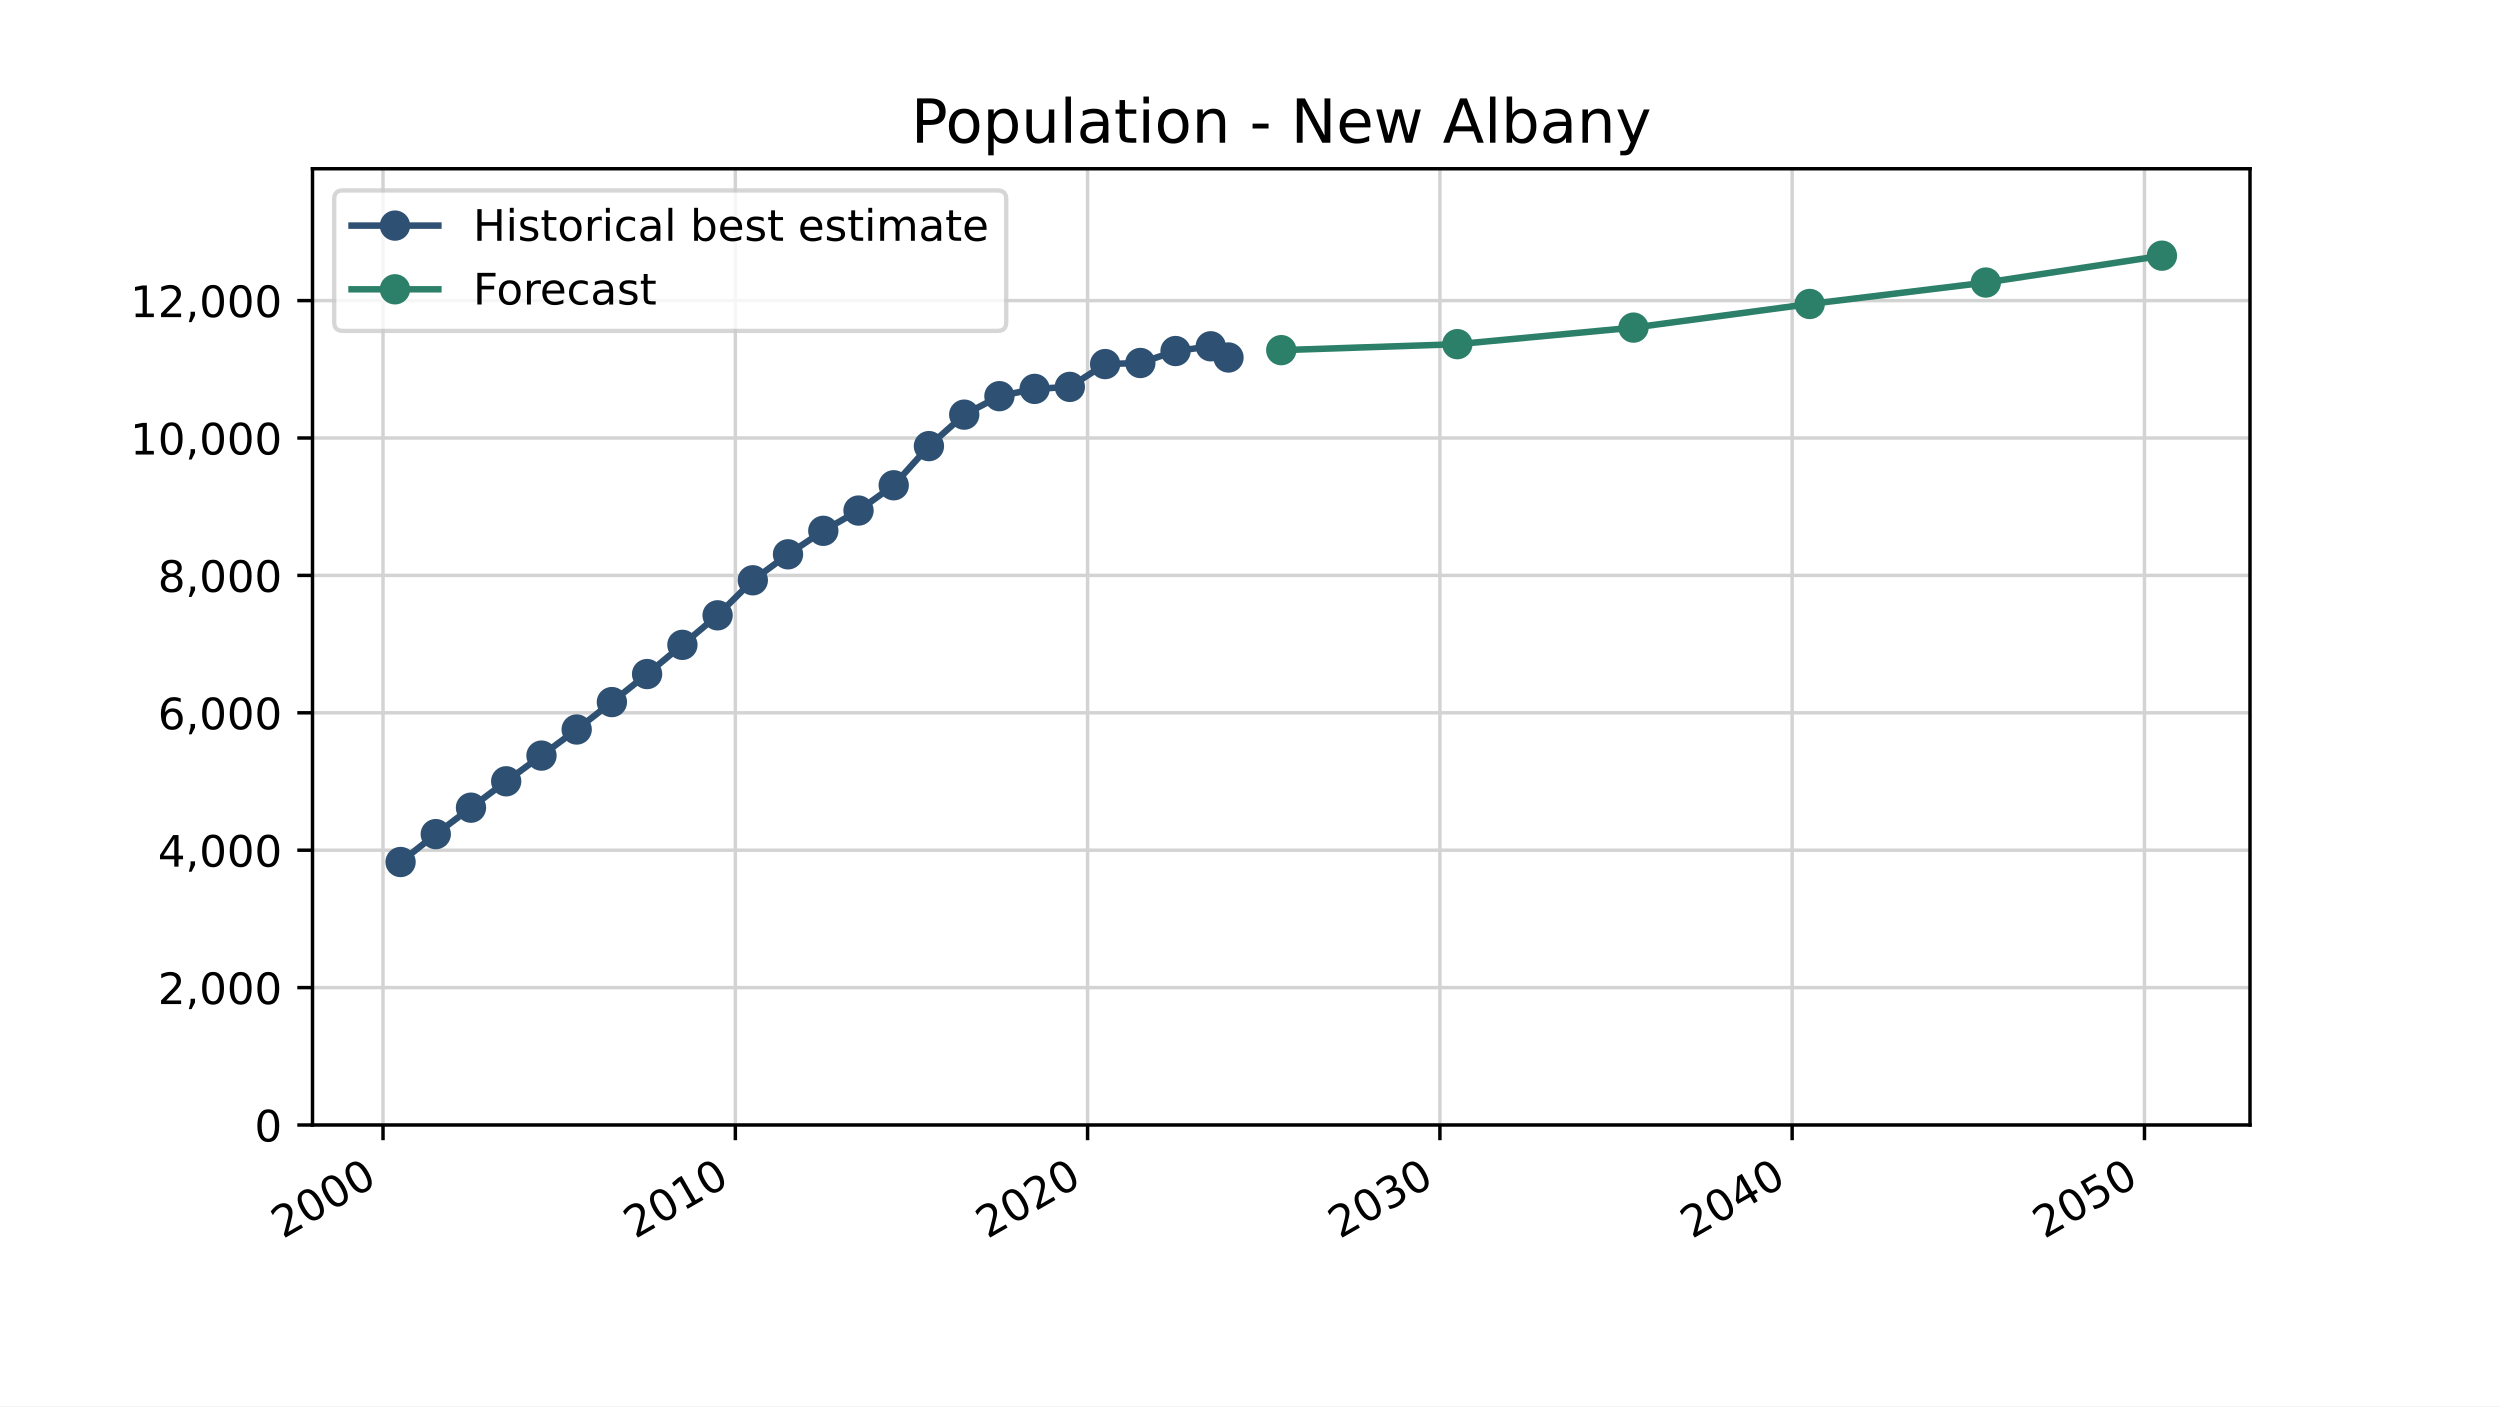
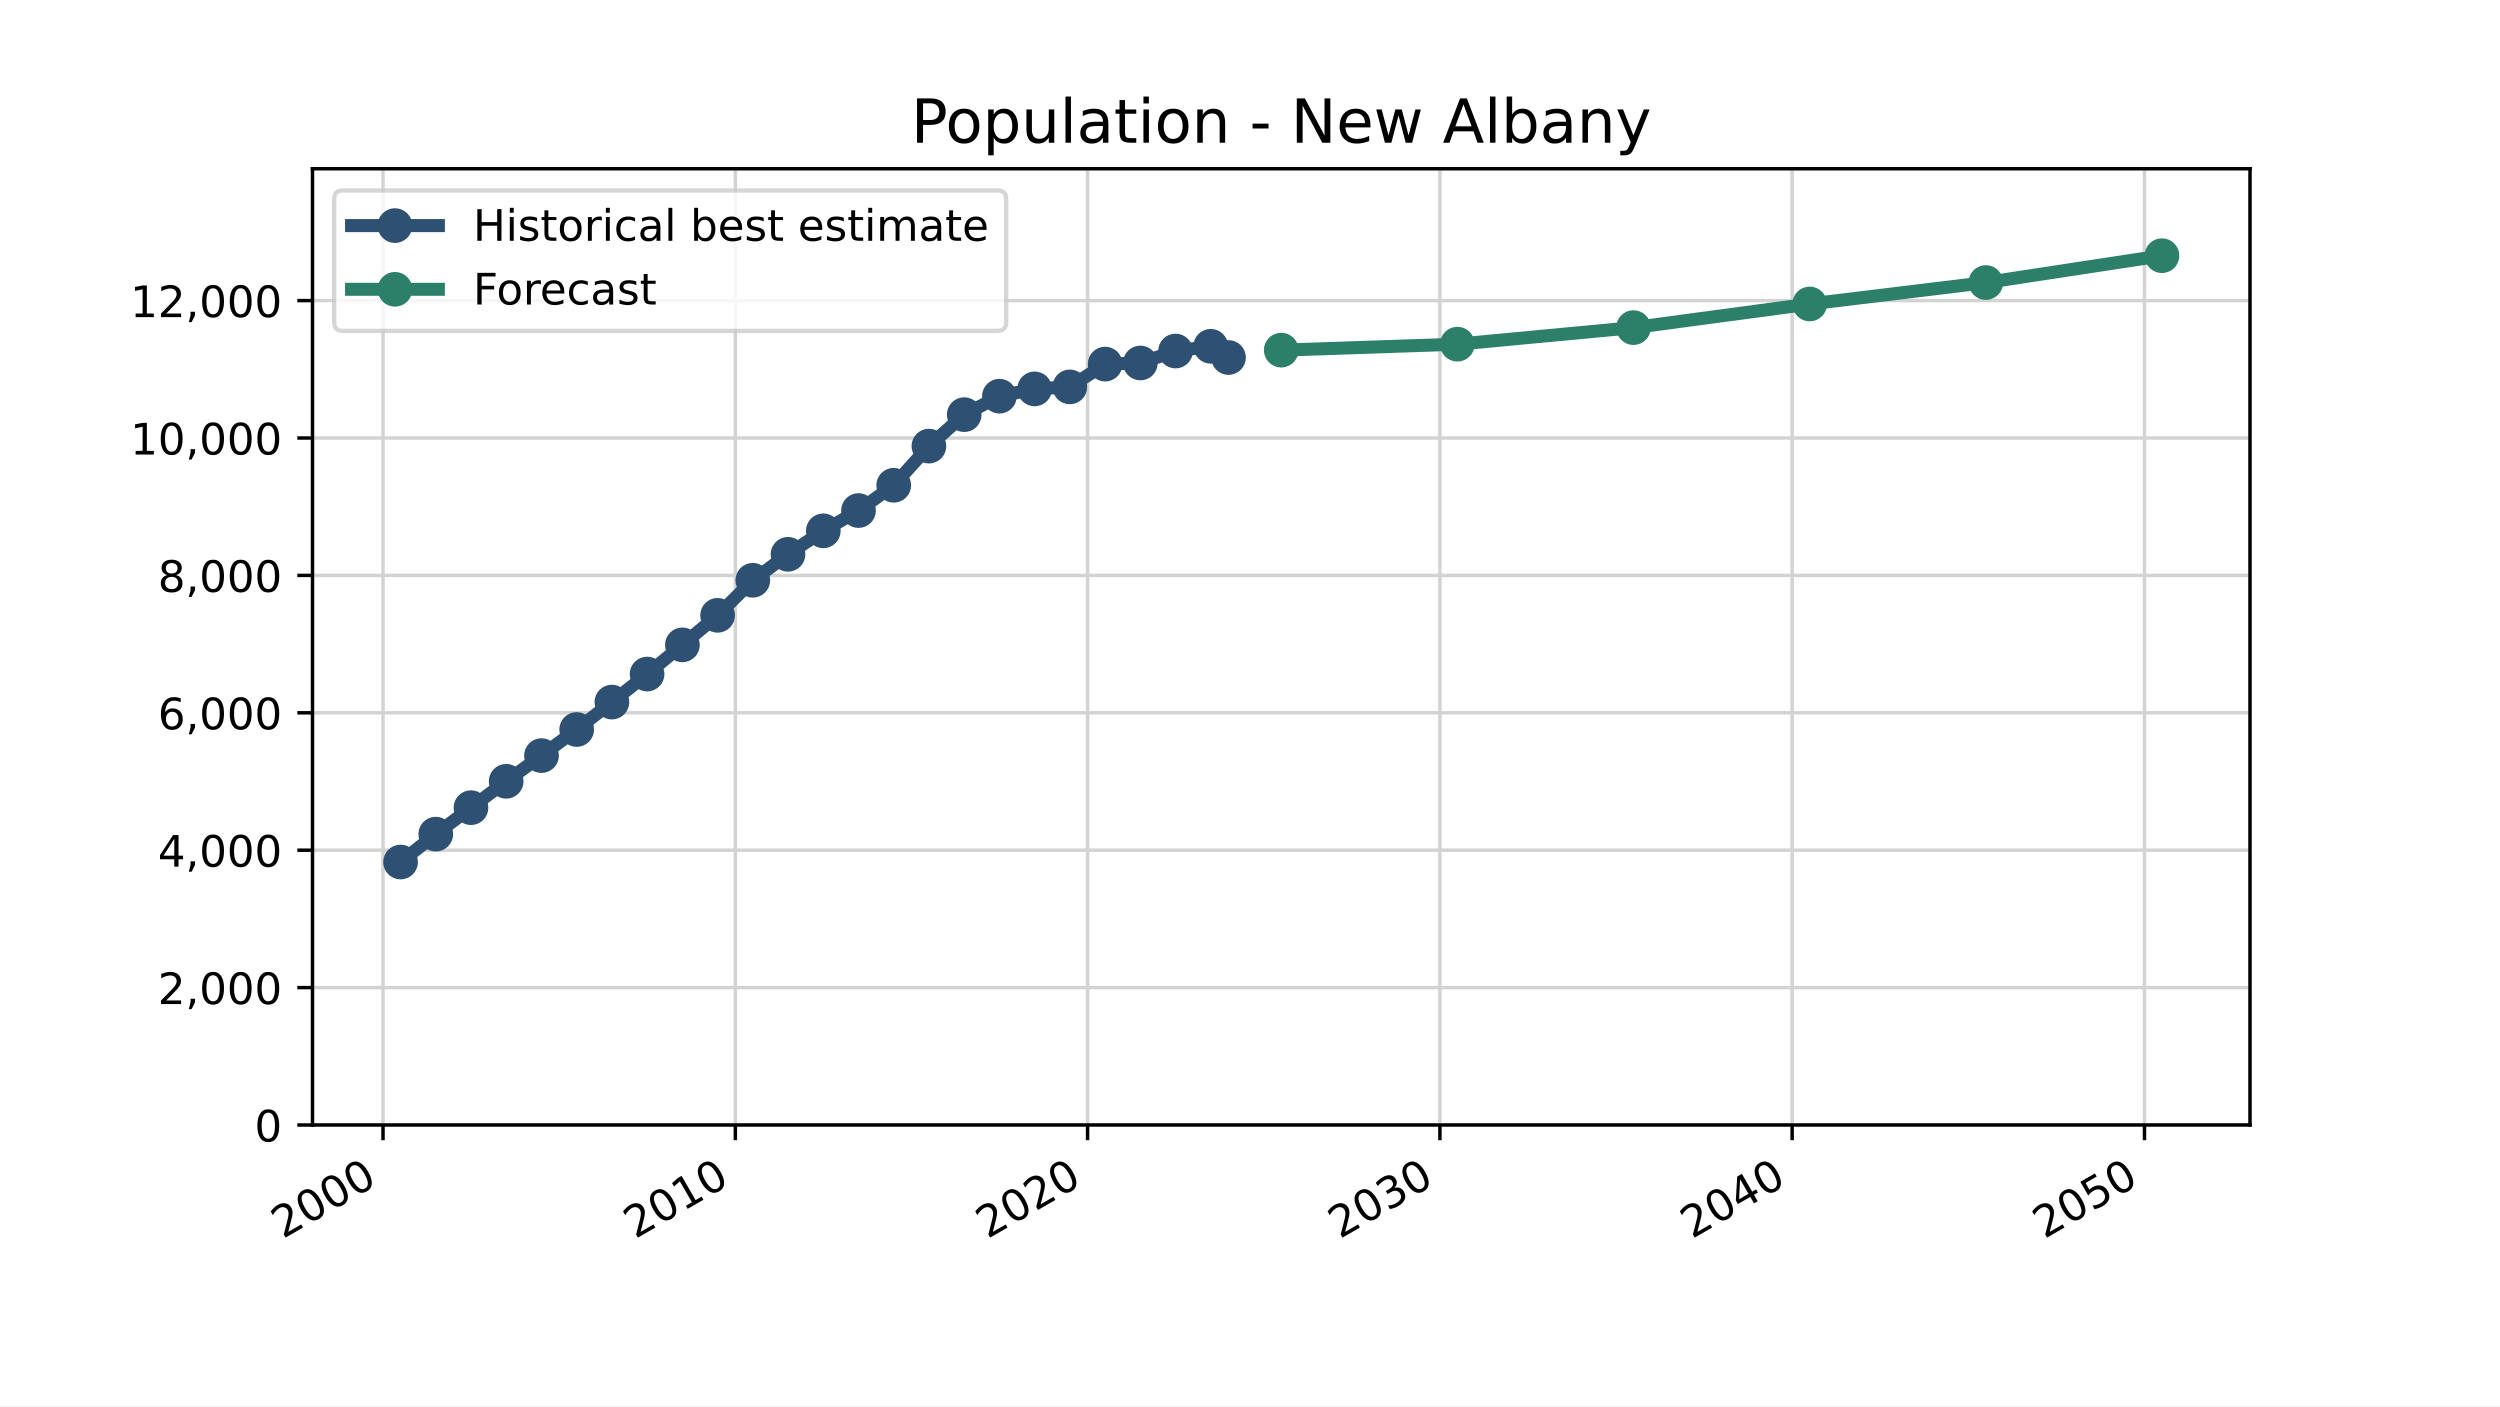
<svg xmlns="http://www.w3.org/2000/svg" xmlns:xlink="http://www.w3.org/1999/xlink" width="576pt" height="324pt" viewBox="0 0 576 324" version="1.1">
  <defs>
    <style type="text/css">*{stroke-linejoin: round; stroke-linecap: butt}</style>
  </defs>
  <g id="figure_1">
    <g id="patch_1">
      <path d="M 0 324  L 576 324  L 576 0  L 0 0  z " style="fill: #ffffff" />
    </g>
    <g id="axes_1">
      <g id="patch_2">
        <path d="M 72 259.2  L 518.4 259.2  L 518.4 38.88  L 72 38.88  z " style="fill: #ffffff" />
      </g>
      <g id="matplotlib.axis_1">
        <g id="xtick_1">
          <g id="line2d_1">
-             <path d="M 88.247 259.2  L 88.247 38.88  " clip-path="url(#p53f3b2ffdb)" style="fill: none; stroke: #d3d3d3; stroke-width: 0.8; stroke-linecap: square" />
+             <path d="M 88.247 259.2  L 88.247 38.88  " clip-path="url(#p35e2976c39)" style="fill: none; stroke: #d3d3d3; stroke-width: 0.8; stroke-linecap: square" />
          </g>
          <g id="line2d_2">
            <defs>
-               <path id="mc506cf284b" d="M 0 0  L 0 3.5  " style="stroke: #000000; stroke-width: 0.8" />
+               <path id="mdb3923090a" d="M 0 0  L 0 3.5  " style="stroke: #000000; stroke-width: 0.8" />
            </defs>
            <g>
-               <use xlink:href="#mc506cf284b" x="88.247" y="259.2" style="stroke: #000000; stroke-width: 0.8" />
+               <use xlink:href="#mdb3923090a" x="88.247" y="259.2" style="stroke: #000000; stroke-width: 0.8" />
            </g>
          </g>
          <g id="text_1">
            <g transform="translate(65.16631 285.5054) rotate(-30) scale(0.1 -0.1)">
              <defs>
                <path id="DejaVuSans-32" d="M 1228 531  L 3431 531  L 3431 0  L 469 0  L 469 531  Q 828 903 1448 1529  Q 2069 2156 2228 2338  Q 2531 2678 2651 2914  Q 2772 3150 2772 3378  Q 2772 3750 2511 3984  Q 2250 4219 1831 4219  Q 1534 4219 1204 4116  Q 875 4013 500 3803  L 500 4441  Q 881 4594 1212 4672  Q 1544 4750 1819 4750  Q 2544 4750 2975 4387  Q 3406 4025 3406 3419  Q 3406 3131 3298 2873  Q 3191 2616 2906 2266  Q 2828 2175 2409 1742  Q 1991 1309 1228 531  z " transform="scale(0.015625)" />
                <path id="DejaVuSans-30" d="M 2034 4250  Q 1547 4250 1301 3770  Q 1056 3291 1056 2328  Q 1056 1369 1301 889  Q 1547 409 2034 409  Q 2525 409 2770 889  Q 3016 1369 3016 2328  Q 3016 3291 2770 3770  Q 2525 4250 2034 4250  z M 2034 4750  Q 2819 4750 3233 4129  Q 3647 3509 3647 2328  Q 3647 1150 3233 529  Q 2819 -91 2034 -91  Q 1250 -91 836 529  Q 422 1150 422 2328  Q 422 3509 836 4129  Q 1250 4750 2034 4750  z " transform="scale(0.015625)" />
              </defs>
              <use xlink:href="#DejaVuSans-32" />
              <use xlink:href="#DejaVuSans-30" x="63.623" />
              <use xlink:href="#DejaVuSans-30" x="127.246" />
              <use xlink:href="#DejaVuSans-30" x="190.869" />
            </g>
          </g>
        </g>
        <g id="xtick_2">
          <g id="line2d_3">
-             <path d="M 169.423 259.2  L 169.423 38.88  " clip-path="url(#p53f3b2ffdb)" style="fill: none; stroke: #d3d3d3; stroke-width: 0.8; stroke-linecap: square" />
+             <path d="M 169.423 259.2  L 169.423 38.88  " clip-path="url(#p35e2976c39)" style="fill: none; stroke: #d3d3d3; stroke-width: 0.8; stroke-linecap: square" />
          </g>
          <g id="line2d_4">
            <g>
-               <use xlink:href="#mc506cf284b" x="169.423" y="259.2" style="stroke: #000000; stroke-width: 0.8" />
+               <use xlink:href="#mdb3923090a" x="169.423" y="259.2" style="stroke: #000000; stroke-width: 0.8" />
            </g>
          </g>
          <g id="text_2">
            <g transform="translate(146.3433 285.5054) rotate(-30) scale(0.1 -0.1)">
              <defs>
                <path id="DejaVuSans-31" d="M 794 531  L 1825 531  L 1825 4091  L 703 3866  L 703 4441  L 1819 4666  L 2450 4666  L 2450 531  L 3481 531  L 3481 0  L 794 0  L 794 531  z " transform="scale(0.015625)" />
              </defs>
              <use xlink:href="#DejaVuSans-32" />
              <use xlink:href="#DejaVuSans-30" x="63.623" />
              <use xlink:href="#DejaVuSans-31" x="127.246" />
              <use xlink:href="#DejaVuSans-30" x="190.869" />
            </g>
          </g>
        </g>
        <g id="xtick_3">
          <g id="line2d_5">
-             <path d="M 250.578 259.2  L 250.578 38.88  " clip-path="url(#p53f3b2ffdb)" style="fill: none; stroke: #d3d3d3; stroke-width: 0.8; stroke-linecap: square" />
+             <path d="M 250.578 259.2  L 250.578 38.88  " clip-path="url(#p35e2976c39)" style="fill: none; stroke: #d3d3d3; stroke-width: 0.8; stroke-linecap: square" />
          </g>
          <g id="line2d_6">
            <g>
-               <use xlink:href="#mc506cf284b" x="250.578" y="259.2" style="stroke: #000000; stroke-width: 0.8" />
+               <use xlink:href="#mdb3923090a" x="250.578" y="259.2" style="stroke: #000000; stroke-width: 0.8" />
            </g>
          </g>
          <g id="text_3">
            <g transform="translate(227.498 285.5054) rotate(-30) scale(0.1 -0.1)">
              <use xlink:href="#DejaVuSans-32" />
              <use xlink:href="#DejaVuSans-30" x="63.623" />
              <use xlink:href="#DejaVuSans-32" x="127.246" />
              <use xlink:href="#DejaVuSans-30" x="190.869" />
            </g>
          </g>
        </g>
        <g id="xtick_4">
          <g id="line2d_7">
-             <path d="M 331.755 259.2  L 331.755 38.88  " clip-path="url(#p53f3b2ffdb)" style="fill: none; stroke: #d3d3d3; stroke-width: 0.8; stroke-linecap: square" />
+             <path d="M 331.755 259.2  L 331.755 38.88  " clip-path="url(#p35e2976c39)" style="fill: none; stroke: #d3d3d3; stroke-width: 0.8; stroke-linecap: square" />
          </g>
          <g id="line2d_8">
            <g>
-               <use xlink:href="#mc506cf284b" x="331.755" y="259.2" style="stroke: #000000; stroke-width: 0.8" />
+               <use xlink:href="#mdb3923090a" x="331.755" y="259.2" style="stroke: #000000; stroke-width: 0.8" />
            </g>
          </g>
          <g id="text_4">
            <g transform="translate(308.675 285.5054) rotate(-30) scale(0.1 -0.1)">
              <defs>
                <path id="DejaVuSans-33" d="M 2597 2516  Q 3050 2419 3304 2112  Q 3559 1806 3559 1356  Q 3559 666 3084 287  Q 2609 -91 1734 -91  Q 1441 -91 1130 -33  Q 819 25 488 141  L 488 750  Q 750 597 1062 519  Q 1375 441 1716 441  Q 2309 441 2620 675  Q 2931 909 2931 1356  Q 2931 1769 2642 2001  Q 2353 2234 1838 2234  L 1294 2234  L 1294 2753  L 1863 2753  Q 2328 2753 2575 2939  Q 2822 3125 2822 3475  Q 2822 3834 2567 4026  Q 2313 4219 1838 4219  Q 1578 4219 1281 4162  Q 984 4106 628 3988  L 628 4550  Q 988 4650 1302 4700  Q 1616 4750 1894 4750  Q 2613 4750 3031 4423  Q 3450 4097 3450 3541  Q 3450 3153 3228 2886  Q 3006 2619 2597 2516  z " transform="scale(0.015625)" />
              </defs>
              <use xlink:href="#DejaVuSans-32" />
              <use xlink:href="#DejaVuSans-30" x="63.623" />
              <use xlink:href="#DejaVuSans-33" x="127.246" />
              <use xlink:href="#DejaVuSans-30" x="190.869" />
            </g>
          </g>
        </g>
        <g id="xtick_5">
          <g id="line2d_9">
-             <path d="M 412.91 259.2  L 412.91 38.88  " clip-path="url(#p53f3b2ffdb)" style="fill: none; stroke: #d3d3d3; stroke-width: 0.8; stroke-linecap: square" />
+             <path d="M 412.91 259.2  L 412.91 38.88  " clip-path="url(#p35e2976c39)" style="fill: none; stroke: #d3d3d3; stroke-width: 0.8; stroke-linecap: square" />
          </g>
          <g id="line2d_10">
            <g>
-               <use xlink:href="#mc506cf284b" x="412.91" y="259.2" style="stroke: #000000; stroke-width: 0.8" />
+               <use xlink:href="#mdb3923090a" x="412.91" y="259.2" style="stroke: #000000; stroke-width: 0.8" />
            </g>
          </g>
          <g id="text_5">
            <g transform="translate(389.8297 285.5054) rotate(-30) scale(0.1 -0.1)">
              <defs>
                <path id="DejaVuSans-34" d="M 2419 4116  L 825 1625  L 2419 1625  L 2419 4116  z M 2253 4666  L 3047 4666  L 3047 1625  L 3713 1625  L 3713 1100  L 3047 1100  L 3047 0  L 2419 0  L 2419 1100  L 313 1100  L 313 1709  L 2253 4666  z " transform="scale(0.015625)" />
              </defs>
              <use xlink:href="#DejaVuSans-32" />
              <use xlink:href="#DejaVuSans-30" x="63.623" />
              <use xlink:href="#DejaVuSans-34" x="127.246" />
              <use xlink:href="#DejaVuSans-30" x="190.869" />
            </g>
          </g>
        </g>
        <g id="xtick_6">
          <g id="line2d_11">
-             <path d="M 494.087 259.2  L 494.087 38.88  " clip-path="url(#p53f3b2ffdb)" style="fill: none; stroke: #d3d3d3; stroke-width: 0.8; stroke-linecap: square" />
+             <path d="M 494.087 259.2  L 494.087 38.88  " clip-path="url(#p35e2976c39)" style="fill: none; stroke: #d3d3d3; stroke-width: 0.8; stroke-linecap: square" />
          </g>
          <g id="line2d_12">
            <g>
-               <use xlink:href="#mc506cf284b" x="494.087" y="259.2" style="stroke: #000000; stroke-width: 0.8" />
+               <use xlink:href="#mdb3923090a" x="494.087" y="259.2" style="stroke: #000000; stroke-width: 0.8" />
            </g>
          </g>
          <g id="text_6">
            <g transform="translate(471.0067 285.5054) rotate(-30) scale(0.1 -0.1)">
              <defs>
                <path id="DejaVuSans-35" d="M 691 4666  L 3169 4666  L 3169 4134  L 1269 4134  L 1269 2991  Q 1406 3038 1543 3061  Q 1681 3084 1819 3084  Q 2600 3084 3056 2656  Q 3513 2228 3513 1497  Q 3513 744 3044 326  Q 2575 -91 1722 -91  Q 1428 -91 1123 -41  Q 819 9 494 109  L 494 744  Q 775 591 1075 516  Q 1375 441 1709 441  Q 2250 441 2565 725  Q 2881 1009 2881 1497  Q 2881 1984 2565 2268  Q 2250 2553 1709 2553  Q 1456 2553 1204 2497  Q 953 2441 691 2322  L 691 4666  z " transform="scale(0.015625)" />
              </defs>
              <use xlink:href="#DejaVuSans-32" />
              <use xlink:href="#DejaVuSans-30" x="63.623" />
              <use xlink:href="#DejaVuSans-35" x="127.246" />
              <use xlink:href="#DejaVuSans-30" x="190.869" />
            </g>
          </g>
        </g>
      </g>
      <g id="matplotlib.axis_2">
        <g id="ytick_1">
          <g id="line2d_13">
-             <path d="M 72 259.2  L 518.4 259.2  " clip-path="url(#p53f3b2ffdb)" style="fill: none; stroke: #d3d3d3; stroke-width: 0.8; stroke-linecap: square" />
+             <path d="M 72 259.2  L 518.4 259.2  " clip-path="url(#p35e2976c39)" style="fill: none; stroke: #d3d3d3; stroke-width: 0.8; stroke-linecap: square" />
          </g>
          <g id="line2d_14">
            <defs>
-               <path id="m47cd08cbf1" d="M 0 0  L -3.5 0  " style="stroke: #000000; stroke-width: 0.8" />
+               <path id="mef801ea06e" d="M 0 0  L -3.5 0  " style="stroke: #000000; stroke-width: 0.8" />
            </defs>
            <g>
-               <use xlink:href="#m47cd08cbf1" x="72" y="259.2" style="stroke: #000000; stroke-width: 0.8" />
+               <use xlink:href="#mef801ea06e" x="72" y="259.2" style="stroke: #000000; stroke-width: 0.8" />
            </g>
          </g>
          <g id="text_7">
            <g transform="translate(58.6375 262.9992) scale(0.1 -0.1)">
              <use xlink:href="#DejaVuSans-30" />
            </g>
          </g>
        </g>
        <g id="ytick_2">
          <g id="line2d_15">
-             <path d="M 72 227.543  L 518.4 227.543  " clip-path="url(#p53f3b2ffdb)" style="fill: none; stroke: #d3d3d3; stroke-width: 0.8; stroke-linecap: square" />
+             <path d="M 72 227.543  L 518.4 227.543  " clip-path="url(#p35e2976c39)" style="fill: none; stroke: #d3d3d3; stroke-width: 0.8; stroke-linecap: square" />
          </g>
          <g id="line2d_16">
            <g>
-               <use xlink:href="#m47cd08cbf1" x="72" y="227.543" style="stroke: #000000; stroke-width: 0.8" />
+               <use xlink:href="#mef801ea06e" x="72" y="227.543" style="stroke: #000000; stroke-width: 0.8" />
            </g>
          </g>
          <g id="text_8">
            <g transform="translate(36.37188 231.3427) scale(0.1 -0.1)">
              <defs>
                <path id="DejaVuSans-2c" d="M 750 794  L 1409 794  L 1409 256  L 897 -744  L 494 -744  L 750 256  L 750 794  z " transform="scale(0.015625)" />
              </defs>
              <use xlink:href="#DejaVuSans-32" />
              <use xlink:href="#DejaVuSans-2c" x="63.623" />
              <use xlink:href="#DejaVuSans-30" x="95.41" />
              <use xlink:href="#DejaVuSans-30" x="159.033" />
              <use xlink:href="#DejaVuSans-30" x="222.656" />
            </g>
          </g>
        </g>
        <g id="ytick_3">
          <g id="line2d_17">
-             <path d="M 72 195.887  L 518.4 195.887  " clip-path="url(#p53f3b2ffdb)" style="fill: none; stroke: #d3d3d3; stroke-width: 0.8; stroke-linecap: square" />
+             <path d="M 72 195.887  L 518.4 195.887  " clip-path="url(#p35e2976c39)" style="fill: none; stroke: #d3d3d3; stroke-width: 0.8; stroke-linecap: square" />
          </g>
          <g id="line2d_18">
            <g>
-               <use xlink:href="#m47cd08cbf1" x="72" y="195.887" style="stroke: #000000; stroke-width: 0.8" />
+               <use xlink:href="#mef801ea06e" x="72" y="195.887" style="stroke: #000000; stroke-width: 0.8" />
            </g>
          </g>
          <g id="text_9">
            <g transform="translate(36.37188 199.6861) scale(0.1 -0.1)">
              <use xlink:href="#DejaVuSans-34" />
              <use xlink:href="#DejaVuSans-2c" x="63.623" />
              <use xlink:href="#DejaVuSans-30" x="95.41" />
              <use xlink:href="#DejaVuSans-30" x="159.033" />
              <use xlink:href="#DejaVuSans-30" x="222.656" />
            </g>
          </g>
        </g>
        <g id="ytick_4">
          <g id="line2d_19">
-             <path d="M 72 164.23  L 518.4 164.23  " clip-path="url(#p53f3b2ffdb)" style="fill: none; stroke: #d3d3d3; stroke-width: 0.8; stroke-linecap: square" />
+             <path d="M 72 164.23  L 518.4 164.23  " clip-path="url(#p35e2976c39)" style="fill: none; stroke: #d3d3d3; stroke-width: 0.8; stroke-linecap: square" />
          </g>
          <g id="line2d_20">
            <g>
-               <use xlink:href="#m47cd08cbf1" x="72" y="164.23" style="stroke: #000000; stroke-width: 0.8" />
+               <use xlink:href="#mef801ea06e" x="72" y="164.23" style="stroke: #000000; stroke-width: 0.8" />
            </g>
          </g>
          <g id="text_10">
            <g transform="translate(36.37188 168.0296) scale(0.1 -0.1)">
              <defs>
                <path id="DejaVuSans-36" d="M 2113 2584  Q 1688 2584 1439 2293  Q 1191 2003 1191 1497  Q 1191 994 1439 701  Q 1688 409 2113 409  Q 2538 409 2786 701  Q 3034 994 3034 1497  Q 3034 2003 2786 2293  Q 2538 2584 2113 2584  z M 3366 4563  L 3366 3988  Q 3128 4100 2886 4159  Q 2644 4219 2406 4219  Q 1781 4219 1451 3797  Q 1122 3375 1075 2522  Q 1259 2794 1537 2939  Q 1816 3084 2150 3084  Q 2853 3084 3261 2657  Q 3669 2231 3669 1497  Q 3669 778 3244 343  Q 2819 -91 2113 -91  Q 1303 -91 875 529  Q 447 1150 447 2328  Q 447 3434 972 4092  Q 1497 4750 2381 4750  Q 2619 4750 2861 4703  Q 3103 4656 3366 4563  z " transform="scale(0.015625)" />
              </defs>
              <use xlink:href="#DejaVuSans-36" />
              <use xlink:href="#DejaVuSans-2c" x="63.623" />
              <use xlink:href="#DejaVuSans-30" x="95.41" />
              <use xlink:href="#DejaVuSans-30" x="159.033" />
              <use xlink:href="#DejaVuSans-30" x="222.656" />
            </g>
          </g>
        </g>
        <g id="ytick_5">
          <g id="line2d_21">
-             <path d="M 72 132.574  L 518.4 132.574  " clip-path="url(#p53f3b2ffdb)" style="fill: none; stroke: #d3d3d3; stroke-width: 0.8; stroke-linecap: square" />
+             <path d="M 72 132.574  L 518.4 132.574  " clip-path="url(#p35e2976c39)" style="fill: none; stroke: #d3d3d3; stroke-width: 0.8; stroke-linecap: square" />
          </g>
          <g id="line2d_22">
            <g>
-               <use xlink:href="#m47cd08cbf1" x="72" y="132.574" style="stroke: #000000; stroke-width: 0.8" />
+               <use xlink:href="#mef801ea06e" x="72" y="132.574" style="stroke: #000000; stroke-width: 0.8" />
            </g>
          </g>
          <g id="text_11">
            <g transform="translate(36.37188 136.3731) scale(0.1 -0.1)">
              <defs>
                <path id="DejaVuSans-38" d="M 2034 2216  Q 1584 2216 1326 1975  Q 1069 1734 1069 1313  Q 1069 891 1326 650  Q 1584 409 2034 409  Q 2484 409 2743 651  Q 3003 894 3003 1313  Q 3003 1734 2745 1975  Q 2488 2216 2034 2216  z M 1403 2484  Q 997 2584 770 2862  Q 544 3141 544 3541  Q 544 4100 942 4425  Q 1341 4750 2034 4750  Q 2731 4750 3128 4425  Q 3525 4100 3525 3541  Q 3525 3141 3298 2862  Q 3072 2584 2669 2484  Q 3125 2378 3379 2068  Q 3634 1759 3634 1313  Q 3634 634 3220 271  Q 2806 -91 2034 -91  Q 1263 -91 848 271  Q 434 634 434 1313  Q 434 1759 690 2068  Q 947 2378 1403 2484  z M 1172 3481  Q 1172 3119 1398 2916  Q 1625 2713 2034 2713  Q 2441 2713 2670 2916  Q 2900 3119 2900 3481  Q 2900 3844 2670 4047  Q 2441 4250 2034 4250  Q 1625 4250 1398 4047  Q 1172 3844 1172 3481  z " transform="scale(0.015625)" />
              </defs>
              <use xlink:href="#DejaVuSans-38" />
              <use xlink:href="#DejaVuSans-2c" x="63.623" />
              <use xlink:href="#DejaVuSans-30" x="95.41" />
              <use xlink:href="#DejaVuSans-30" x="159.033" />
              <use xlink:href="#DejaVuSans-30" x="222.656" />
            </g>
          </g>
        </g>
        <g id="ytick_6">
          <g id="line2d_23">
-             <path d="M 72 100.917  L 518.4 100.917  " clip-path="url(#p53f3b2ffdb)" style="fill: none; stroke: #d3d3d3; stroke-width: 0.8; stroke-linecap: square" />
+             <path d="M 72 100.917  L 518.4 100.917  " clip-path="url(#p35e2976c39)" style="fill: none; stroke: #d3d3d3; stroke-width: 0.8; stroke-linecap: square" />
          </g>
          <g id="line2d_24">
            <g>
-               <use xlink:href="#m47cd08cbf1" x="72" y="100.917" style="stroke: #000000; stroke-width: 0.8" />
+               <use xlink:href="#mef801ea06e" x="72" y="100.917" style="stroke: #000000; stroke-width: 0.8" />
            </g>
          </g>
          <g id="text_12">
            <g transform="translate(30.00937 104.7165) scale(0.1 -0.1)">
              <use xlink:href="#DejaVuSans-31" />
              <use xlink:href="#DejaVuSans-30" x="63.623" />
              <use xlink:href="#DejaVuSans-2c" x="127.246" />
              <use xlink:href="#DejaVuSans-30" x="159.033" />
              <use xlink:href="#DejaVuSans-30" x="222.656" />
              <use xlink:href="#DejaVuSans-30" x="286.279" />
            </g>
          </g>
        </g>
        <g id="ytick_7">
          <g id="line2d_25">
-             <path d="M 72 69.261  L 518.4 69.261  " clip-path="url(#p53f3b2ffdb)" style="fill: none; stroke: #d3d3d3; stroke-width: 0.8; stroke-linecap: square" />
+             <path d="M 72 69.261  L 518.4 69.261  " clip-path="url(#p35e2976c39)" style="fill: none; stroke: #d3d3d3; stroke-width: 0.8; stroke-linecap: square" />
          </g>
          <g id="line2d_26">
            <g>
-               <use xlink:href="#m47cd08cbf1" x="72" y="69.261" style="stroke: #000000; stroke-width: 0.8" />
+               <use xlink:href="#mef801ea06e" x="72" y="69.261" style="stroke: #000000; stroke-width: 0.8" />
            </g>
          </g>
          <g id="text_13">
            <g transform="translate(30.00937 73.06) scale(0.1 -0.1)">
              <use xlink:href="#DejaVuSans-31" />
              <use xlink:href="#DejaVuSans-32" x="63.623" />
              <use xlink:href="#DejaVuSans-2c" x="127.246" />
              <use xlink:href="#DejaVuSans-30" x="159.033" />
              <use xlink:href="#DejaVuSans-30" x="222.656" />
              <use xlink:href="#DejaVuSans-30" x="286.279" />
            </g>
          </g>
        </g>
      </g>
      <g id="line2d_27">
-         <path d="M 92.291 198.609  L 100.402 192.183  L 108.513 186.089  L 116.624 180.011  L 124.757 174.091  L 132.868 168.077  L 140.979 161.761  L 149.09 155.303  L 157.224 148.576  L 165.335 141.77  L 173.446 133.698  L 181.557 127.715  L 189.69 122.301  L 197.801 117.632  L 205.912 111.807  L 214.023 102.785  L 222.156 95.536  L 230.267 91.278  L 238.378 89.6  L 246.489 89.141  L 254.623 83.886  L 262.734 83.633  L 270.845 80.879  L 278.956 79.787  L 283.045 82.367  " clip-path="url(#p53f3b2ffdb)" style="fill: none; stroke: #2e5072; stroke-width: 1.5; stroke-linecap: square" />
+         <path d="M 92.291 198.609  L 100.402 192.183  L 108.513 186.089  L 116.624 180.011  L 124.757 174.091  L 132.868 168.077  L 140.979 161.761  L 149.09 155.303  L 157.224 148.576  L 165.335 141.77  L 173.446 133.698  L 181.557 127.715  L 189.69 122.301  L 197.801 117.632  L 205.912 111.807  L 214.023 102.785  L 222.156 95.536  L 230.267 91.278  L 238.378 89.6  L 246.489 89.141  L 254.623 83.886  L 262.734 83.633  L 270.845 80.879  L 278.956 79.787  L 283.045 82.367  " clip-path="url(#p35e2976c39)" style="fill: none; stroke: #2e5072; stroke-width: 3; stroke-linecap: square" />
        <defs>
-           <path id="m2daa8ceb4e" d="M 0 3  C 0.796 3 1.559 2.684 2.121 2.121  C 2.684 1.559 3 0.796 3 0  C 3 -0.796 2.684 -1.559 2.121 -2.121  C 1.559 -2.684 0.796 -3 0 -3  C -0.796 -3 -1.559 -2.684 -2.121 -2.121  C -2.684 -1.559 -3 -0.796 -3 0  C -3 0.796 -2.684 1.559 -2.121 2.121  C -1.559 2.684 -0.796 3 0 3  z " style="stroke: #2e5072" />
+           <path id="mf120a7bd56" d="M 0 3.5  C 0.928 3.5 1.819 3.131 2.475 2.475  C 3.131 1.819 3.5 0.928 3.5 0  C 3.5 -0.928 3.131 -1.819 2.475 -2.475  C 1.819 -3.131 0.928 -3.5 0 -3.5  C -0.928 -3.5 -1.819 -3.131 -2.475 -2.475  C -3.131 -1.819 -3.5 -0.928 -3.5 0  C -3.5 0.928 -3.131 1.819 -2.475 2.475  C -1.819 3.131 -0.928 3.5 0 3.5  z " style="stroke: #2e5072" />
        </defs>
-         <g clip-path="url(#p53f3b2ffdb)">
-           <use xlink:href="#m2daa8ceb4e" x="92.291" y="198.609" style="fill: #2e5072; stroke: #2e5072" />
-           <use xlink:href="#m2daa8ceb4e" x="100.402" y="192.183" style="fill: #2e5072; stroke: #2e5072" />
-           <use xlink:href="#m2daa8ceb4e" x="108.513" y="186.089" style="fill: #2e5072; stroke: #2e5072" />
-           <use xlink:href="#m2daa8ceb4e" x="116.624" y="180.011" style="fill: #2e5072; stroke: #2e5072" />
-           <use xlink:href="#m2daa8ceb4e" x="124.757" y="174.091" style="fill: #2e5072; stroke: #2e5072" />
-           <use xlink:href="#m2daa8ceb4e" x="132.868" y="168.077" style="fill: #2e5072; stroke: #2e5072" />
-           <use xlink:href="#m2daa8ceb4e" x="140.979" y="161.761" style="fill: #2e5072; stroke: #2e5072" />
-           <use xlink:href="#m2daa8ceb4e" x="149.09" y="155.303" style="fill: #2e5072; stroke: #2e5072" />
-           <use xlink:href="#m2daa8ceb4e" x="157.224" y="148.576" style="fill: #2e5072; stroke: #2e5072" />
-           <use xlink:href="#m2daa8ceb4e" x="165.335" y="141.77" style="fill: #2e5072; stroke: #2e5072" />
-           <use xlink:href="#m2daa8ceb4e" x="173.446" y="133.698" style="fill: #2e5072; stroke: #2e5072" />
-           <use xlink:href="#m2daa8ceb4e" x="181.557" y="127.715" style="fill: #2e5072; stroke: #2e5072" />
-           <use xlink:href="#m2daa8ceb4e" x="189.69" y="122.301" style="fill: #2e5072; stroke: #2e5072" />
-           <use xlink:href="#m2daa8ceb4e" x="197.801" y="117.632" style="fill: #2e5072; stroke: #2e5072" />
-           <use xlink:href="#m2daa8ceb4e" x="205.912" y="111.807" style="fill: #2e5072; stroke: #2e5072" />
-           <use xlink:href="#m2daa8ceb4e" x="214.023" y="102.785" style="fill: #2e5072; stroke: #2e5072" />
-           <use xlink:href="#m2daa8ceb4e" x="222.156" y="95.536" style="fill: #2e5072; stroke: #2e5072" />
-           <use xlink:href="#m2daa8ceb4e" x="230.267" y="91.278" style="fill: #2e5072; stroke: #2e5072" />
-           <use xlink:href="#m2daa8ceb4e" x="238.378" y="89.6" style="fill: #2e5072; stroke: #2e5072" />
-           <use xlink:href="#m2daa8ceb4e" x="246.489" y="89.141" style="fill: #2e5072; stroke: #2e5072" />
-           <use xlink:href="#m2daa8ceb4e" x="254.623" y="83.886" style="fill: #2e5072; stroke: #2e5072" />
-           <use xlink:href="#m2daa8ceb4e" x="262.734" y="83.633" style="fill: #2e5072; stroke: #2e5072" />
-           <use xlink:href="#m2daa8ceb4e" x="270.845" y="80.879" style="fill: #2e5072; stroke: #2e5072" />
-           <use xlink:href="#m2daa8ceb4e" x="278.956" y="79.787" style="fill: #2e5072; stroke: #2e5072" />
-           <use xlink:href="#m2daa8ceb4e" x="283.045" y="82.367" style="fill: #2e5072; stroke: #2e5072" />
+         <g clip-path="url(#p35e2976c39)">
+           <use xlink:href="#mf120a7bd56" x="92.291" y="198.609" style="fill: #2e5072; stroke: #2e5072" />
+           <use xlink:href="#mf120a7bd56" x="100.402" y="192.183" style="fill: #2e5072; stroke: #2e5072" />
+           <use xlink:href="#mf120a7bd56" x="108.513" y="186.089" style="fill: #2e5072; stroke: #2e5072" />
+           <use xlink:href="#mf120a7bd56" x="116.624" y="180.011" style="fill: #2e5072; stroke: #2e5072" />
+           <use xlink:href="#mf120a7bd56" x="124.757" y="174.091" style="fill: #2e5072; stroke: #2e5072" />
+           <use xlink:href="#mf120a7bd56" x="132.868" y="168.077" style="fill: #2e5072; stroke: #2e5072" />
+           <use xlink:href="#mf120a7bd56" x="140.979" y="161.761" style="fill: #2e5072; stroke: #2e5072" />
+           <use xlink:href="#mf120a7bd56" x="149.09" y="155.303" style="fill: #2e5072; stroke: #2e5072" />
+           <use xlink:href="#mf120a7bd56" x="157.224" y="148.576" style="fill: #2e5072; stroke: #2e5072" />
+           <use xlink:href="#mf120a7bd56" x="165.335" y="141.77" style="fill: #2e5072; stroke: #2e5072" />
+           <use xlink:href="#mf120a7bd56" x="173.446" y="133.698" style="fill: #2e5072; stroke: #2e5072" />
+           <use xlink:href="#mf120a7bd56" x="181.557" y="127.715" style="fill: #2e5072; stroke: #2e5072" />
+           <use xlink:href="#mf120a7bd56" x="189.69" y="122.301" style="fill: #2e5072; stroke: #2e5072" />
+           <use xlink:href="#mf120a7bd56" x="197.801" y="117.632" style="fill: #2e5072; stroke: #2e5072" />
+           <use xlink:href="#mf120a7bd56" x="205.912" y="111.807" style="fill: #2e5072; stroke: #2e5072" />
+           <use xlink:href="#mf120a7bd56" x="214.023" y="102.785" style="fill: #2e5072; stroke: #2e5072" />
+           <use xlink:href="#mf120a7bd56" x="222.156" y="95.536" style="fill: #2e5072; stroke: #2e5072" />
+           <use xlink:href="#mf120a7bd56" x="230.267" y="91.278" style="fill: #2e5072; stroke: #2e5072" />
+           <use xlink:href="#mf120a7bd56" x="238.378" y="89.6" style="fill: #2e5072; stroke: #2e5072" />
+           <use xlink:href="#mf120a7bd56" x="246.489" y="89.141" style="fill: #2e5072; stroke: #2e5072" />
+           <use xlink:href="#mf120a7bd56" x="254.623" y="83.886" style="fill: #2e5072; stroke: #2e5072" />
+           <use xlink:href="#mf120a7bd56" x="262.734" y="83.633" style="fill: #2e5072; stroke: #2e5072" />
+           <use xlink:href="#mf120a7bd56" x="270.845" y="80.879" style="fill: #2e5072; stroke: #2e5072" />
+           <use xlink:href="#mf120a7bd56" x="278.956" y="79.787" style="fill: #2e5072; stroke: #2e5072" />
+           <use xlink:href="#mf120a7bd56" x="283.045" y="82.367" style="fill: #2e5072; stroke: #2e5072" />
        </g>
      </g>
      <g id="line2d_28">
-         <path d="M 295.2 80.673  L 335.777 79.296  L 376.355 75.481  L 416.954 70.036  L 457.532 65.098  L 498.109 58.909  " clip-path="url(#p53f3b2ffdb)" style="fill: none; stroke: #2c7f68; stroke-width: 1.5; stroke-linecap: square" />
+         <path d="M 295.2 80.673  L 335.777 79.296  L 376.355 75.481  L 416.954 70.036  L 457.532 65.098  L 498.109 58.909  " clip-path="url(#p35e2976c39)" style="fill: none; stroke: #2c7f68; stroke-width: 3; stroke-linecap: square" />
        <defs>
-           <path id="ma46b2d6aea" d="M 0 3  C 0.796 3 1.559 2.684 2.121 2.121  C 2.684 1.559 3 0.796 3 0  C 3 -0.796 2.684 -1.559 2.121 -2.121  C 1.559 -2.684 0.796 -3 0 -3  C -0.796 -3 -1.559 -2.684 -2.121 -2.121  C -2.684 -1.559 -3 -0.796 -3 0  C -3 0.796 -2.684 1.559 -2.121 2.121  C -1.559 2.684 -0.796 3 0 3  z " style="stroke: #2c7f68" />
+           <path id="mc05f724a96" d="M 0 3.5  C 0.928 3.5 1.819 3.131 2.475 2.475  C 3.131 1.819 3.5 0.928 3.5 0  C 3.5 -0.928 3.131 -1.819 2.475 -2.475  C 1.819 -3.131 0.928 -3.5 0 -3.5  C -0.928 -3.5 -1.819 -3.131 -2.475 -2.475  C -3.131 -1.819 -3.5 -0.928 -3.5 0  C -3.5 0.928 -3.131 1.819 -2.475 2.475  C -1.819 3.131 -0.928 3.5 0 3.5  z " style="stroke: #2c7f68" />
        </defs>
-         <g clip-path="url(#p53f3b2ffdb)">
-           <use xlink:href="#ma46b2d6aea" x="295.2" y="80.673" style="fill: #2c7f68; stroke: #2c7f68" />
-           <use xlink:href="#ma46b2d6aea" x="335.777" y="79.296" style="fill: #2c7f68; stroke: #2c7f68" />
-           <use xlink:href="#ma46b2d6aea" x="376.355" y="75.481" style="fill: #2c7f68; stroke: #2c7f68" />
-           <use xlink:href="#ma46b2d6aea" x="416.954" y="70.036" style="fill: #2c7f68; stroke: #2c7f68" />
-           <use xlink:href="#ma46b2d6aea" x="457.532" y="65.098" style="fill: #2c7f68; stroke: #2c7f68" />
-           <use xlink:href="#ma46b2d6aea" x="498.109" y="58.909" style="fill: #2c7f68; stroke: #2c7f68" />
+         <g clip-path="url(#p35e2976c39)">
+           <use xlink:href="#mc05f724a96" x="295.2" y="80.673" style="fill: #2c7f68; stroke: #2c7f68" />
+           <use xlink:href="#mc05f724a96" x="335.777" y="79.296" style="fill: #2c7f68; stroke: #2c7f68" />
+           <use xlink:href="#mc05f724a96" x="376.355" y="75.481" style="fill: #2c7f68; stroke: #2c7f68" />
+           <use xlink:href="#mc05f724a96" x="416.954" y="70.036" style="fill: #2c7f68; stroke: #2c7f68" />
+           <use xlink:href="#mc05f724a96" x="457.532" y="65.098" style="fill: #2c7f68; stroke: #2c7f68" />
+           <use xlink:href="#mc05f724a96" x="498.109" y="58.909" style="fill: #2c7f68; stroke: #2c7f68" />
        </g>
      </g>
      <g id="patch_3">
        <path d="M 72 259.2  L 72 38.88  " style="fill: none; stroke: #000000; stroke-width: 0.8; stroke-linejoin: miter; stroke-linecap: square" />
      </g>
      <g id="patch_4">
        <path d="M 518.4 259.2  L 518.4 38.88  " style="fill: none; stroke: #000000; stroke-width: 0.8; stroke-linejoin: miter; stroke-linecap: square" />
      </g>
      <g id="patch_5">
        <path d="M 72 259.2  L 518.4 259.2  " style="fill: none; stroke: #000000; stroke-width: 0.8; stroke-linejoin: miter; stroke-linecap: square" />
      </g>
      <g id="patch_6">
        <path d="M 72 38.88  L 518.4 38.88  " style="fill: none; stroke: #000000; stroke-width: 0.8; stroke-linejoin: miter; stroke-linecap: square" />
      </g>
      <g id="text_14">
        <g transform="translate(209.9127 32.88) scale(0.14 -0.14)">
          <defs>
            <path id="DejaVuSans-50" d="M 1259 4147  L 1259 2394  L 2053 2394  Q 2494 2394 2734 2622  Q 2975 2850 2975 3272  Q 2975 3691 2734 3919  Q 2494 4147 2053 4147  L 1259 4147  z M 628 4666  L 2053 4666  Q 2838 4666 3239 4311  Q 3641 3956 3641 3272  Q 3641 2581 3239 2228  Q 2838 1875 2053 1875  L 1259 1875  L 1259 0  L 628 0  L 628 4666  z " transform="scale(0.015625)" />
            <path id="DejaVuSans-6f" d="M 1959 3097  Q 1497 3097 1228 2736  Q 959 2375 959 1747  Q 959 1119 1226 758  Q 1494 397 1959 397  Q 2419 397 2687 759  Q 2956 1122 2956 1747  Q 2956 2369 2687 2733  Q 2419 3097 1959 3097  z M 1959 3584  Q 2709 3584 3137 3096  Q 3566 2609 3566 1747  Q 3566 888 3137 398  Q 2709 -91 1959 -91  Q 1206 -91 779 398  Q 353 888 353 1747  Q 353 2609 779 3096  Q 1206 3584 1959 3584  z " transform="scale(0.015625)" />
            <path id="DejaVuSans-70" d="M 1159 525  L 1159 -1331  L 581 -1331  L 581 3500  L 1159 3500  L 1159 2969  Q 1341 3281 1617 3432  Q 1894 3584 2278 3584  Q 2916 3584 3314 3078  Q 3713 2572 3713 1747  Q 3713 922 3314 415  Q 2916 -91 2278 -91  Q 1894 -91 1617 61  Q 1341 213 1159 525  z M 3116 1747  Q 3116 2381 2855 2742  Q 2594 3103 2138 3103  Q 1681 3103 1420 2742  Q 1159 2381 1159 1747  Q 1159 1113 1420 752  Q 1681 391 2138 391  Q 2594 391 2855 752  Q 3116 1113 3116 1747  z " transform="scale(0.015625)" />
            <path id="DejaVuSans-75" d="M 544 1381  L 544 3500  L 1119 3500  L 1119 1403  Q 1119 906 1312 657  Q 1506 409 1894 409  Q 2359 409 2629 706  Q 2900 1003 2900 1516  L 2900 3500  L 3475 3500  L 3475 0  L 2900 0  L 2900 538  Q 2691 219 2414 64  Q 2138 -91 1772 -91  Q 1169 -91 856 284  Q 544 659 544 1381  z M 1991 3584  L 1991 3584  z " transform="scale(0.015625)" />
            <path id="DejaVuSans-6c" d="M 603 4863  L 1178 4863  L 1178 0  L 603 0  L 603 4863  z " transform="scale(0.015625)" />
            <path id="DejaVuSans-61" d="M 2194 1759  Q 1497 1759 1228 1600  Q 959 1441 959 1056  Q 959 750 1161 570  Q 1363 391 1709 391  Q 2188 391 2477 730  Q 2766 1069 2766 1631  L 2766 1759  L 2194 1759  z M 3341 1997  L 3341 0  L 2766 0  L 2766 531  Q 2569 213 2275 61  Q 1981 -91 1556 -91  Q 1019 -91 701 211  Q 384 513 384 1019  Q 384 1609 779 1909  Q 1175 2209 1959 2209  L 2766 2209  L 2766 2266  Q 2766 2663 2505 2880  Q 2244 3097 1772 3097  Q 1472 3097 1187 3025  Q 903 2953 641 2809  L 641 3341  Q 956 3463 1253 3523  Q 1550 3584 1831 3584  Q 2591 3584 2966 3190  Q 3341 2797 3341 1997  z " transform="scale(0.015625)" />
            <path id="DejaVuSans-74" d="M 1172 4494  L 1172 3500  L 2356 3500  L 2356 3053  L 1172 3053  L 1172 1153  Q 1172 725 1289 603  Q 1406 481 1766 481  L 2356 481  L 2356 0  L 1766 0  Q 1100 0 847 248  Q 594 497 594 1153  L 594 3053  L 172 3053  L 172 3500  L 594 3500  L 594 4494  L 1172 4494  z " transform="scale(0.015625)" />
            <path id="DejaVuSans-69" d="M 603 3500  L 1178 3500  L 1178 0  L 603 0  L 603 3500  z M 603 4863  L 1178 4863  L 1178 4134  L 603 4134  L 603 4863  z " transform="scale(0.015625)" />
            <path id="DejaVuSans-6e" d="M 3513 2113  L 3513 0  L 2938 0  L 2938 2094  Q 2938 2591 2744 2837  Q 2550 3084 2163 3084  Q 1697 3084 1428 2787  Q 1159 2491 1159 1978  L 1159 0  L 581 0  L 581 3500  L 1159 3500  L 1159 2956  Q 1366 3272 1645 3428  Q 1925 3584 2291 3584  Q 2894 3584 3203 3211  Q 3513 2838 3513 2113  z " transform="scale(0.015625)" />
            <path id="DejaVuSans-20" transform="scale(0.015625)" />
            <path id="DejaVuSans-2d" d="M 313 2009  L 1997 2009  L 1997 1497  L 313 1497  L 313 2009  z " transform="scale(0.015625)" />
            <path id="DejaVuSans-4e" d="M 628 4666  L 1478 4666  L 3547 763  L 3547 4666  L 4159 4666  L 4159 0  L 3309 0  L 1241 3903  L 1241 0  L 628 0  L 628 4666  z " transform="scale(0.015625)" />
            <path id="DejaVuSans-65" d="M 3597 1894  L 3597 1613  L 953 1613  Q 991 1019 1311 708  Q 1631 397 2203 397  Q 2534 397 2845 478  Q 3156 559 3463 722  L 3463 178  Q 3153 47 2828 -22  Q 2503 -91 2169 -91  Q 1331 -91 842 396  Q 353 884 353 1716  Q 353 2575 817 3079  Q 1281 3584 2069 3584  Q 2775 3584 3186 3129  Q 3597 2675 3597 1894  z M 3022 2063  Q 3016 2534 2758 2815  Q 2500 3097 2075 3097  Q 1594 3097 1305 2825  Q 1016 2553 972 2059  L 3022 2063  z " transform="scale(0.015625)" />
            <path id="DejaVuSans-77" d="M 269 3500  L 844 3500  L 1563 769  L 2278 3500  L 2956 3500  L 3675 769  L 4391 3500  L 4966 3500  L 4050 0  L 3372 0  L 2619 2869  L 1863 0  L 1184 0  L 269 3500  z " transform="scale(0.015625)" />
            <path id="DejaVuSans-41" d="M 2188 4044  L 1331 1722  L 3047 1722  L 2188 4044  z M 1831 4666  L 2547 4666  L 4325 0  L 3669 0  L 3244 1197  L 1141 1197  L 716 0  L 50 0  L 1831 4666  z " transform="scale(0.015625)" />
            <path id="DejaVuSans-62" d="M 3116 1747  Q 3116 2381 2855 2742  Q 2594 3103 2138 3103  Q 1681 3103 1420 2742  Q 1159 2381 1159 1747  Q 1159 1113 1420 752  Q 1681 391 2138 391  Q 2594 391 2855 752  Q 3116 1113 3116 1747  z M 1159 2969  Q 1341 3281 1617 3432  Q 1894 3584 2278 3584  Q 2916 3584 3314 3078  Q 3713 2572 3713 1747  Q 3713 922 3314 415  Q 2916 -91 2278 -91  Q 1894 -91 1617 61  Q 1341 213 1159 525  L 1159 0  L 581 0  L 581 4863  L 1159 4863  L 1159 2969  z " transform="scale(0.015625)" />
            <path id="DejaVuSans-79" d="M 2059 -325  Q 1816 -950 1584 -1140  Q 1353 -1331 966 -1331  L 506 -1331  L 506 -850  L 844 -850  Q 1081 -850 1212 -737  Q 1344 -625 1503 -206  L 1606 56  L 191 3500  L 800 3500  L 1894 763  L 2988 3500  L 3597 3500  L 2059 -325  z " transform="scale(0.015625)" />
          </defs>
          <use xlink:href="#DejaVuSans-50" />
          <use xlink:href="#DejaVuSans-6f" x="56.678" />
          <use xlink:href="#DejaVuSans-70" x="117.859" />
          <use xlink:href="#DejaVuSans-75" x="181.336" />
          <use xlink:href="#DejaVuSans-6c" x="244.715" />
          <use xlink:href="#DejaVuSans-61" x="272.498" />
          <use xlink:href="#DejaVuSans-74" x="333.777" />
          <use xlink:href="#DejaVuSans-69" x="372.986" />
          <use xlink:href="#DejaVuSans-6f" x="400.77" />
          <use xlink:href="#DejaVuSans-6e" x="461.951" />
          <use xlink:href="#DejaVuSans-20" x="525.33" />
          <use xlink:href="#DejaVuSans-2d" x="557.117" />
          <use xlink:href="#DejaVuSans-20" x="593.201" />
          <use xlink:href="#DejaVuSans-4e" x="624.988" />
          <use xlink:href="#DejaVuSans-65" x="699.793" />
          <use xlink:href="#DejaVuSans-77" x="761.316" />
          <use xlink:href="#DejaVuSans-20" x="843.104" />
          <use xlink:href="#DejaVuSans-41" x="874.891" />
          <use xlink:href="#DejaVuSans-6c" x="943.299" />
          <use xlink:href="#DejaVuSans-62" x="971.082" />
          <use xlink:href="#DejaVuSans-61" x="1034.559" />
          <use xlink:href="#DejaVuSans-6e" x="1095.838" />
          <use xlink:href="#DejaVuSans-79" x="1159.217" />
        </g>
      </g>
      <g id="legend_1">
        <g id="patch_7">
          <path d="M 79 76.236  L 229.831 76.236  Q 231.831 76.236 231.831 74.236  L 231.831 45.88  Q 231.831 43.88 229.831 43.88  L 79 43.88  Q 77 43.88 77 45.88  L 77 74.236  Q 77 76.236 79 76.236  z " style="fill: #ffffff; opacity: 0.8; stroke: #cccccc; stroke-linejoin: miter" />
        </g>
        <g id="line2d_29">
-           <path d="M 81 51.978  L 91 51.978  L 101 51.978  " style="fill: none; stroke: #2e5072; stroke-width: 1.5; stroke-linecap: square" />
+           <path d="M 81 51.978  L 91 51.978  L 101 51.978  " style="fill: none; stroke: #2e5072; stroke-width: 3; stroke-linecap: square" />
          <g>
-             <use xlink:href="#m2daa8ceb4e" x="91" y="51.978" style="fill: #2e5072; stroke: #2e5072" />
+             <use xlink:href="#mf120a7bd56" x="91" y="51.978" style="fill: #2e5072; stroke: #2e5072" />
          </g>
        </g>
        <g id="text_15">
          <g transform="translate(109 55.47844) scale(0.1 -0.1)">
            <defs>
              <path id="DejaVuSans-48" d="M 628 4666  L 1259 4666  L 1259 2753  L 3553 2753  L 3553 4666  L 4184 4666  L 4184 0  L 3553 0  L 3553 2222  L 1259 2222  L 1259 0  L 628 0  L 628 4666  z " transform="scale(0.015625)" />
              <path id="DejaVuSans-73" d="M 2834 3397  L 2834 2853  Q 2591 2978 2328 3040  Q 2066 3103 1784 3103  Q 1356 3103 1142 2972  Q 928 2841 928 2578  Q 928 2378 1081 2264  Q 1234 2150 1697 2047  L 1894 2003  Q 2506 1872 2764 1633  Q 3022 1394 3022 966  Q 3022 478 2636 193  Q 2250 -91 1575 -91  Q 1294 -91 989 -36  Q 684 19 347 128  L 347 722  Q 666 556 975 473  Q 1284 391 1588 391  Q 1994 391 2212 530  Q 2431 669 2431 922  Q 2431 1156 2273 1281  Q 2116 1406 1581 1522  L 1381 1569  Q 847 1681 609 1914  Q 372 2147 372 2553  Q 372 3047 722 3315  Q 1072 3584 1716 3584  Q 2034 3584 2315 3537  Q 2597 3491 2834 3397  z " transform="scale(0.015625)" />
              <path id="DejaVuSans-72" d="M 2631 2963  Q 2534 3019 2420 3045  Q 2306 3072 2169 3072  Q 1681 3072 1420 2755  Q 1159 2438 1159 1844  L 1159 0  L 581 0  L 581 3500  L 1159 3500  L 1159 2956  Q 1341 3275 1631 3429  Q 1922 3584 2338 3584  Q 2397 3584 2469 3576  Q 2541 3569 2628 3553  L 2631 2963  z " transform="scale(0.015625)" />
              <path id="DejaVuSans-63" d="M 3122 3366  L 3122 2828  Q 2878 2963 2633 3030  Q 2388 3097 2138 3097  Q 1578 3097 1268 2742  Q 959 2388 959 1747  Q 959 1106 1268 751  Q 1578 397 2138 397  Q 2388 397 2633 464  Q 2878 531 3122 666  L 3122 134  Q 2881 22 2623 -34  Q 2366 -91 2075 -91  Q 1284 -91 818 406  Q 353 903 353 1747  Q 353 2603 823 3093  Q 1294 3584 2113 3584  Q 2378 3584 2631 3529  Q 2884 3475 3122 3366  z " transform="scale(0.015625)" />
              <path id="DejaVuSans-6d" d="M 3328 2828  Q 3544 3216 3844 3400  Q 4144 3584 4550 3584  Q 5097 3584 5394 3201  Q 5691 2819 5691 2113  L 5691 0  L 5113 0  L 5113 2094  Q 5113 2597 4934 2840  Q 4756 3084 4391 3084  Q 3944 3084 3684 2787  Q 3425 2491 3425 1978  L 3425 0  L 2847 0  L 2847 2094  Q 2847 2600 2669 2842  Q 2491 3084 2119 3084  Q 1678 3084 1418 2786  Q 1159 2488 1159 1978  L 1159 0  L 581 0  L 581 3500  L 1159 3500  L 1159 2956  Q 1356 3278 1631 3431  Q 1906 3584 2284 3584  Q 2666 3584 2933 3390  Q 3200 3197 3328 2828  z " transform="scale(0.015625)" />
            </defs>
            <use xlink:href="#DejaVuSans-48" />
            <use xlink:href="#DejaVuSans-69" x="75.195" />
            <use xlink:href="#DejaVuSans-73" x="102.979" />
            <use xlink:href="#DejaVuSans-74" x="155.078" />
            <use xlink:href="#DejaVuSans-6f" x="194.287" />
            <use xlink:href="#DejaVuSans-72" x="255.469" />
            <use xlink:href="#DejaVuSans-69" x="296.582" />
            <use xlink:href="#DejaVuSans-63" x="324.365" />
            <use xlink:href="#DejaVuSans-61" x="379.346" />
            <use xlink:href="#DejaVuSans-6c" x="440.625" />
            <use xlink:href="#DejaVuSans-20" x="468.408" />
            <use xlink:href="#DejaVuSans-62" x="500.195" />
            <use xlink:href="#DejaVuSans-65" x="563.672" />
            <use xlink:href="#DejaVuSans-73" x="625.195" />
            <use xlink:href="#DejaVuSans-74" x="677.295" />
            <use xlink:href="#DejaVuSans-20" x="716.504" />
            <use xlink:href="#DejaVuSans-65" x="748.291" />
            <use xlink:href="#DejaVuSans-73" x="809.814" />
            <use xlink:href="#DejaVuSans-74" x="861.914" />
            <use xlink:href="#DejaVuSans-69" x="901.123" />
            <use xlink:href="#DejaVuSans-6d" x="928.906" />
            <use xlink:href="#DejaVuSans-61" x="1026.318" />
            <use xlink:href="#DejaVuSans-74" x="1087.598" />
            <use xlink:href="#DejaVuSans-65" x="1126.807" />
          </g>
        </g>
        <g id="line2d_30">
-           <path d="M 81 66.657  L 91 66.657  L 101 66.657  " style="fill: none; stroke: #2c7f68; stroke-width: 1.5; stroke-linecap: square" />
+           <path d="M 81 66.657  L 91 66.657  L 101 66.657  " style="fill: none; stroke: #2c7f68; stroke-width: 3; stroke-linecap: square" />
          <g>
-             <use xlink:href="#ma46b2d6aea" x="91" y="66.657" style="fill: #2c7f68; stroke: #2c7f68" />
+             <use xlink:href="#mc05f724a96" x="91" y="66.657" style="fill: #2c7f68; stroke: #2c7f68" />
          </g>
        </g>
        <g id="text_16">
          <g transform="translate(109 70.15656) scale(0.1 -0.1)">
            <defs>
              <path id="DejaVuSans-46" d="M 628 4666  L 3309 4666  L 3309 4134  L 1259 4134  L 1259 2759  L 3109 2759  L 3109 2228  L 1259 2228  L 1259 0  L 628 0  L 628 4666  z " transform="scale(0.015625)" />
            </defs>
            <use xlink:href="#DejaVuSans-46" />
            <use xlink:href="#DejaVuSans-6f" x="53.895" />
            <use xlink:href="#DejaVuSans-72" x="115.076" />
            <use xlink:href="#DejaVuSans-65" x="153.939" />
            <use xlink:href="#DejaVuSans-63" x="215.463" />
            <use xlink:href="#DejaVuSans-61" x="270.443" />
            <use xlink:href="#DejaVuSans-73" x="331.723" />
            <use xlink:href="#DejaVuSans-74" x="383.822" />
          </g>
        </g>
      </g>
    </g>
  </g>
  <defs>
-     <clipPath id="p53f3b2ffdb">
+     <clipPath id="p35e2976c39">
      <rect x="72" y="38.88" width="446.4" height="220.32" />
    </clipPath>
  </defs>
</svg>
